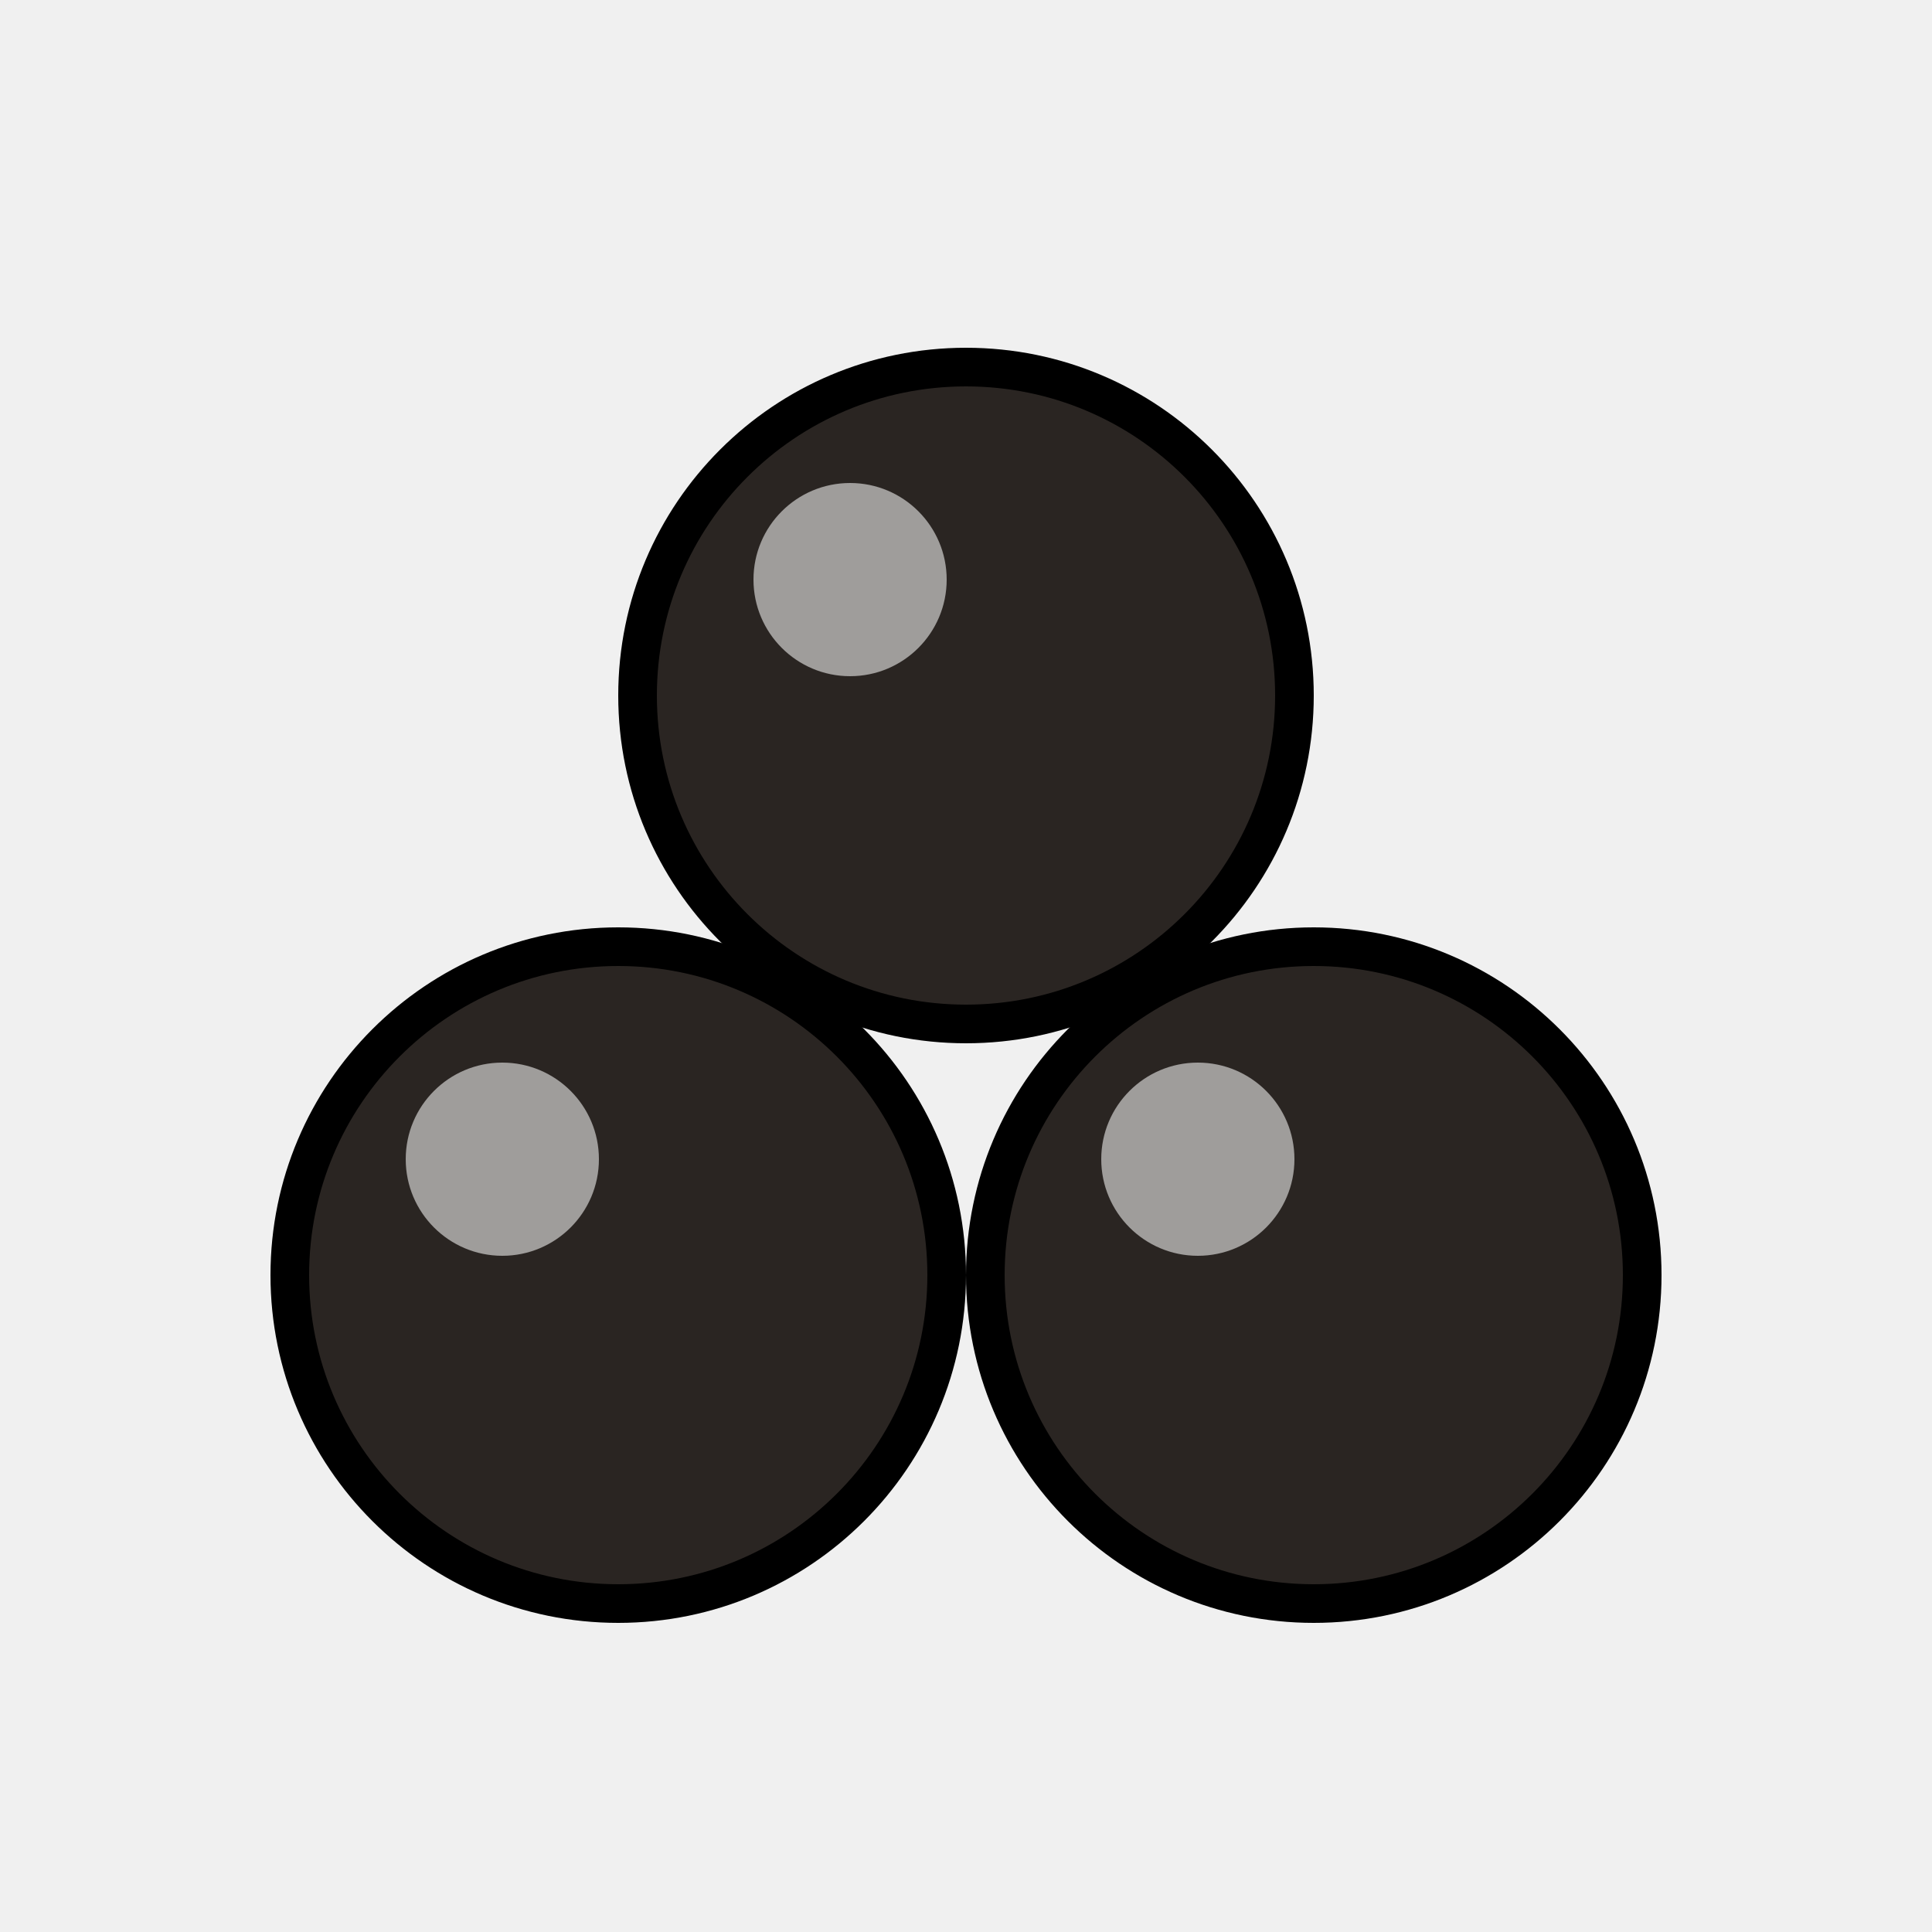
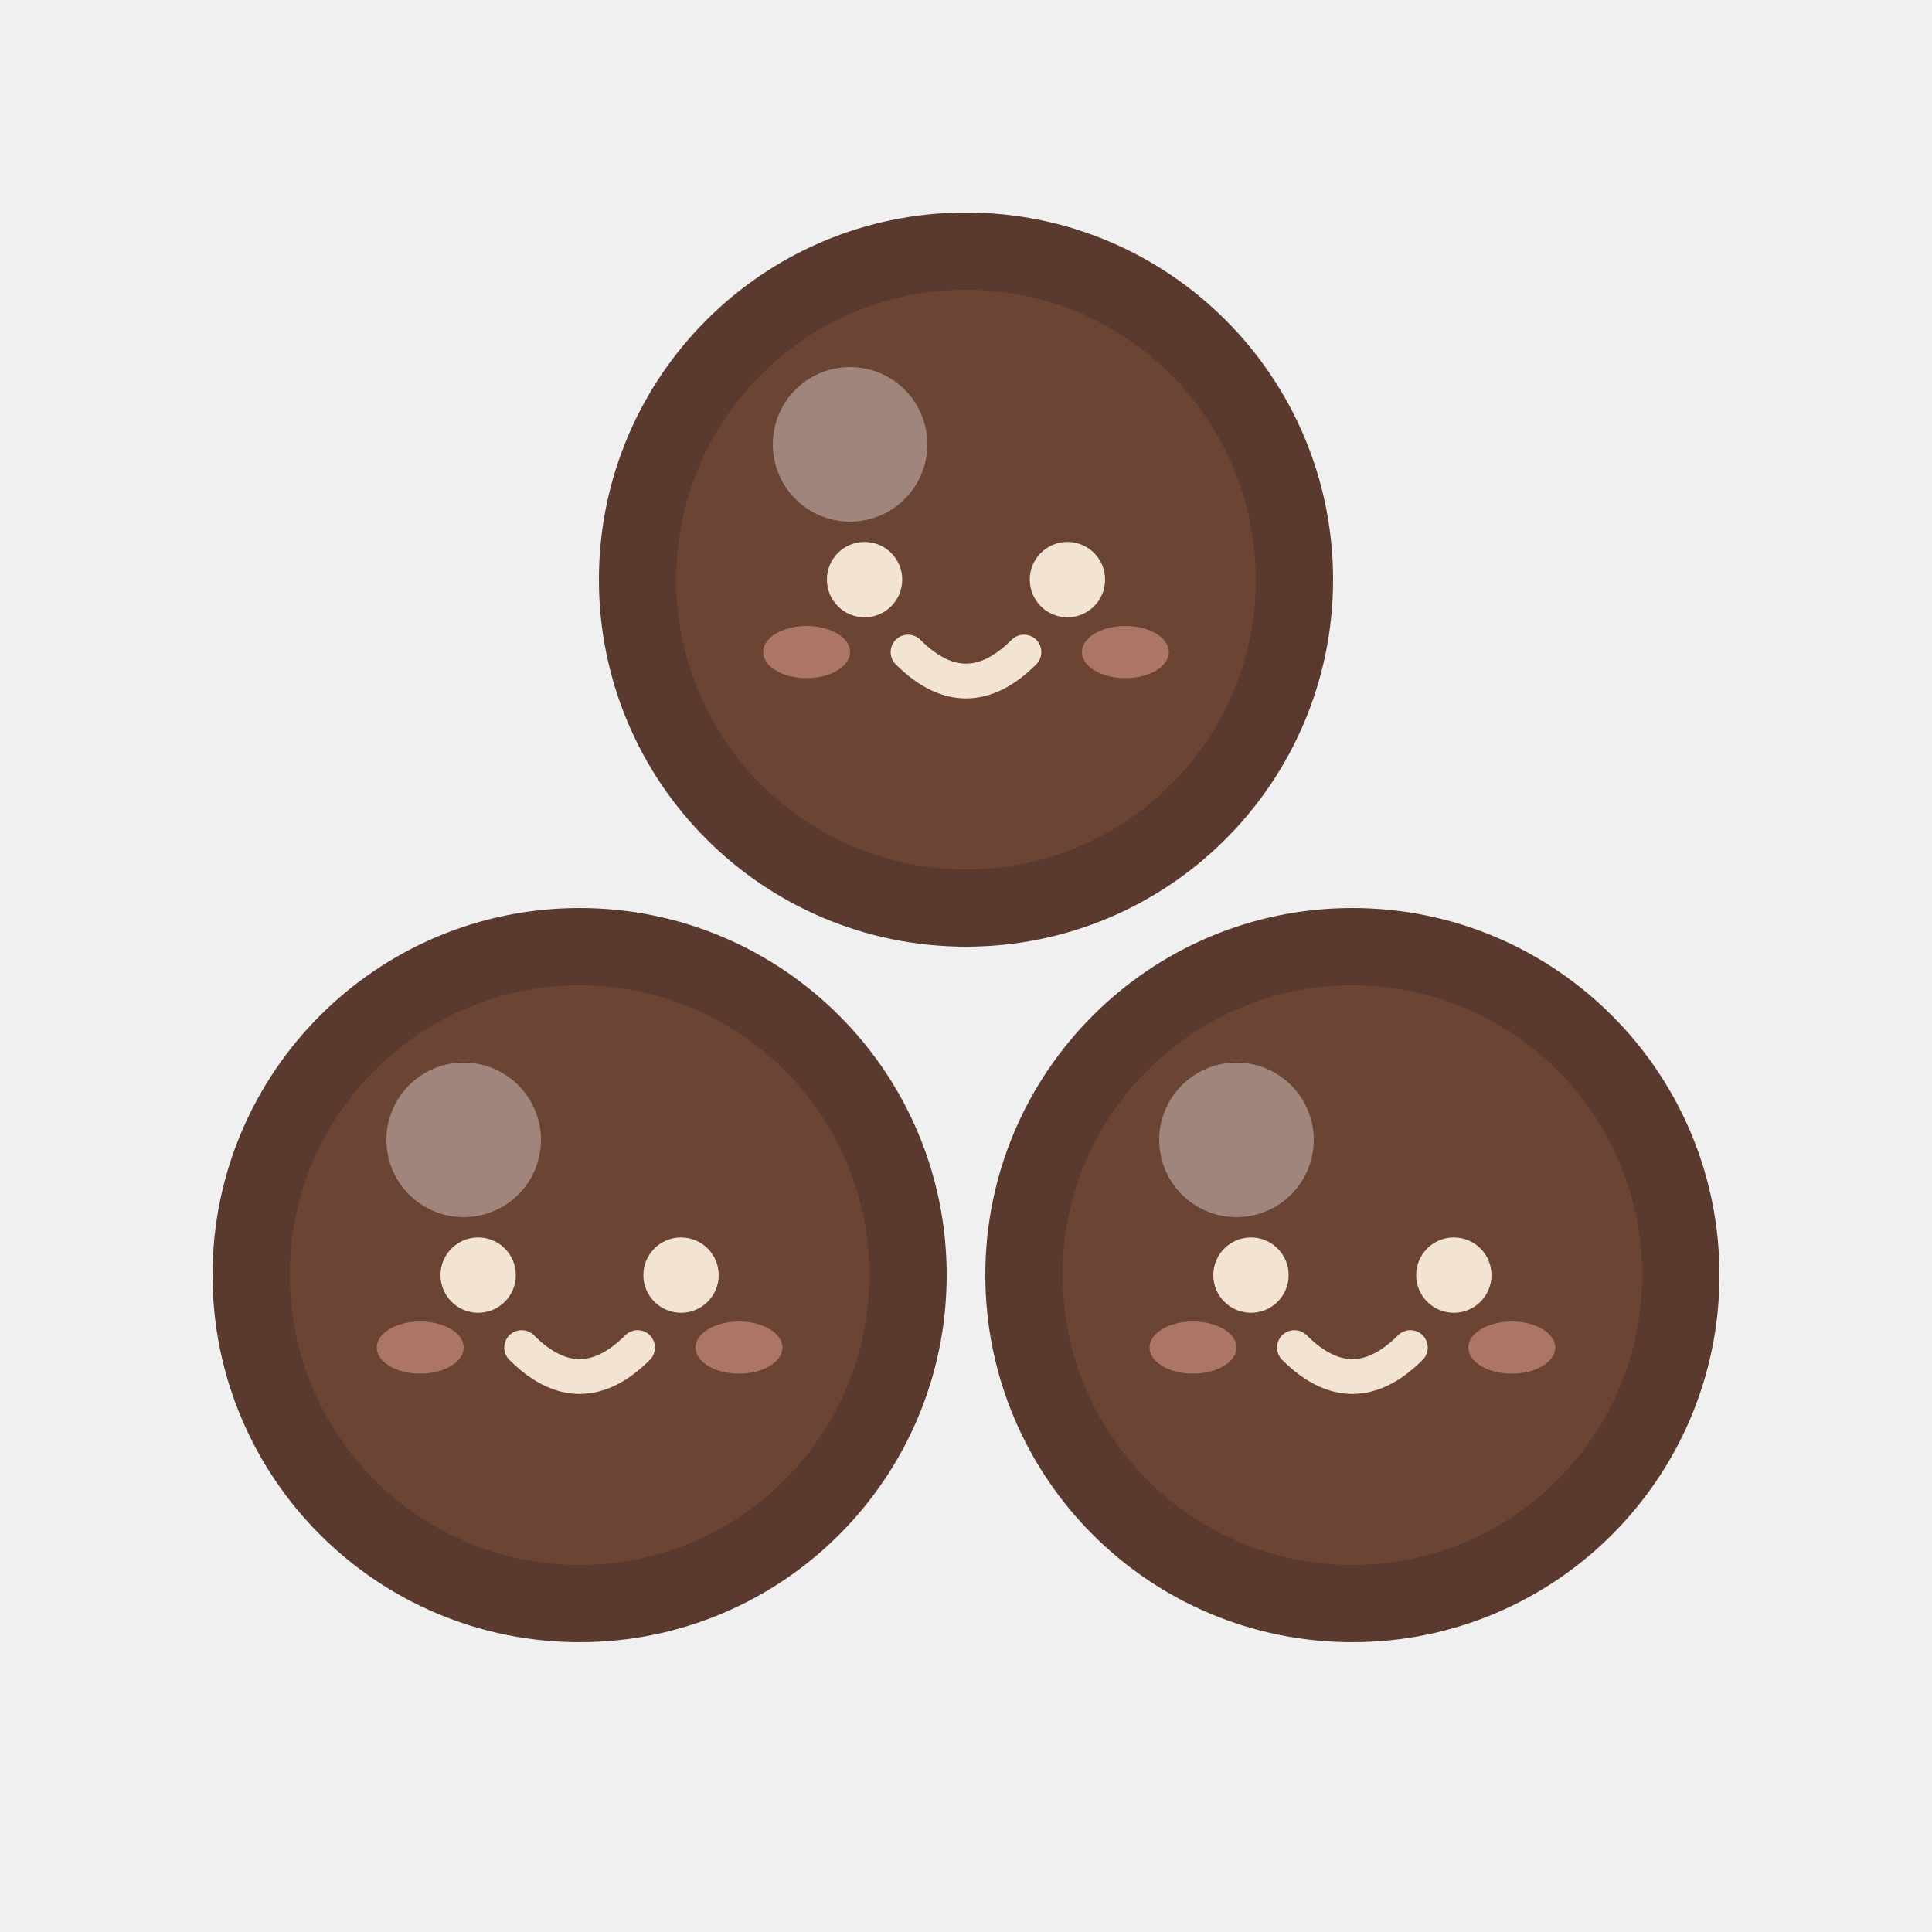
<svg xmlns="http://www.w3.org/2000/svg" viewBox="0 0 100 100">
-   <g stroke="#000" stroke-width="2">
-     <circle cx="32" cy="66" r="17" fill="#2a2522" />
-     <circle cx="68" cy="66" r="17" fill="#2a2522" />
-     <circle cx="50" cy="36" r="17" fill="#2a2522" />
-   </g>
-   <g fill="#ffffff" fill-opacity=".55">
-     <circle cx="26" cy="60" r="5" />
-     <circle cx="62" cy="60" r="5" />
-     <circle cx="44" cy="30" r="5" />
-   </g>
+   <circle cx="50" cy="30" r="17" fill="#6b4434" stroke="#5a3a2e" stroke-width="4" stroke-linejoin="round" stroke-linecap="round" />
+   <circle cx="44" cy="23" r="4" fill="#fff" opacity=".35" />
+   <circle cx="44.75" cy="30" r="1.95" fill="#f3e3d3" />
+   <circle cx="55.25" cy="30" r="1.95" fill="#f3e3d3" />
+   <ellipse cx="41.75" cy="33.75" rx="2.25" ry="1.35" fill="#c98a7a" opacity=".7" />
+   <ellipse cx="58.25" cy="33.75" rx="2.25" ry="1.35" fill="#c98a7a" opacity=".7" />
+   <path d="M47.0 33.75 Q50 36.75 53.0 33.75" fill="none" stroke="#f3e3d3" stroke-width="1.8" stroke-linecap="round" />
+   <circle cx="30" cy="66" r="17" fill="#6b4434" stroke="#5a3a2e" stroke-width="4" stroke-linejoin="round" stroke-linecap="round" />
+   <circle cx="24" cy="59" r="4" fill="#fff" opacity=".35" />
+   <circle cx="24.75" cy="66" r="1.95" fill="#f3e3d3" />
+   <circle cx="35.25" cy="66" r="1.95" fill="#f3e3d3" />
+   <ellipse cx="21.75" cy="69.75" rx="2.25" ry="1.35" fill="#c98a7a" opacity=".7" />
+   <ellipse cx="38.25" cy="69.75" rx="2.25" ry="1.35" fill="#c98a7a" opacity=".7" />
+   <path d="M27.0 69.75 Q30 72.75 33.0 69.75" fill="none" stroke="#f3e3d3" stroke-width="1.8" stroke-linecap="round" />
+   <circle cx="70" cy="66" r="17" fill="#6b4434" stroke="#5a3a2e" stroke-width="4" stroke-linejoin="round" stroke-linecap="round" />
+   <circle cx="64" cy="59" r="4" fill="#fff" opacity=".35" />
+   <circle cx="64.75" cy="66" r="1.95" fill="#f3e3d3" />
+   <circle cx="75.25" cy="66" r="1.95" fill="#f3e3d3" />
+   <ellipse cx="61.75" cy="69.75" rx="2.25" ry="1.35" fill="#c98a7a" opacity=".7" />
+   <ellipse cx="78.25" cy="69.75" rx="2.25" ry="1.35" fill="#c98a7a" opacity=".7" />
+   <path d="M67.0 69.75 Q70 72.75 73.0 69.75" fill="none" stroke="#f3e3d3" stroke-width="1.8" stroke-linecap="round" />
</svg>
